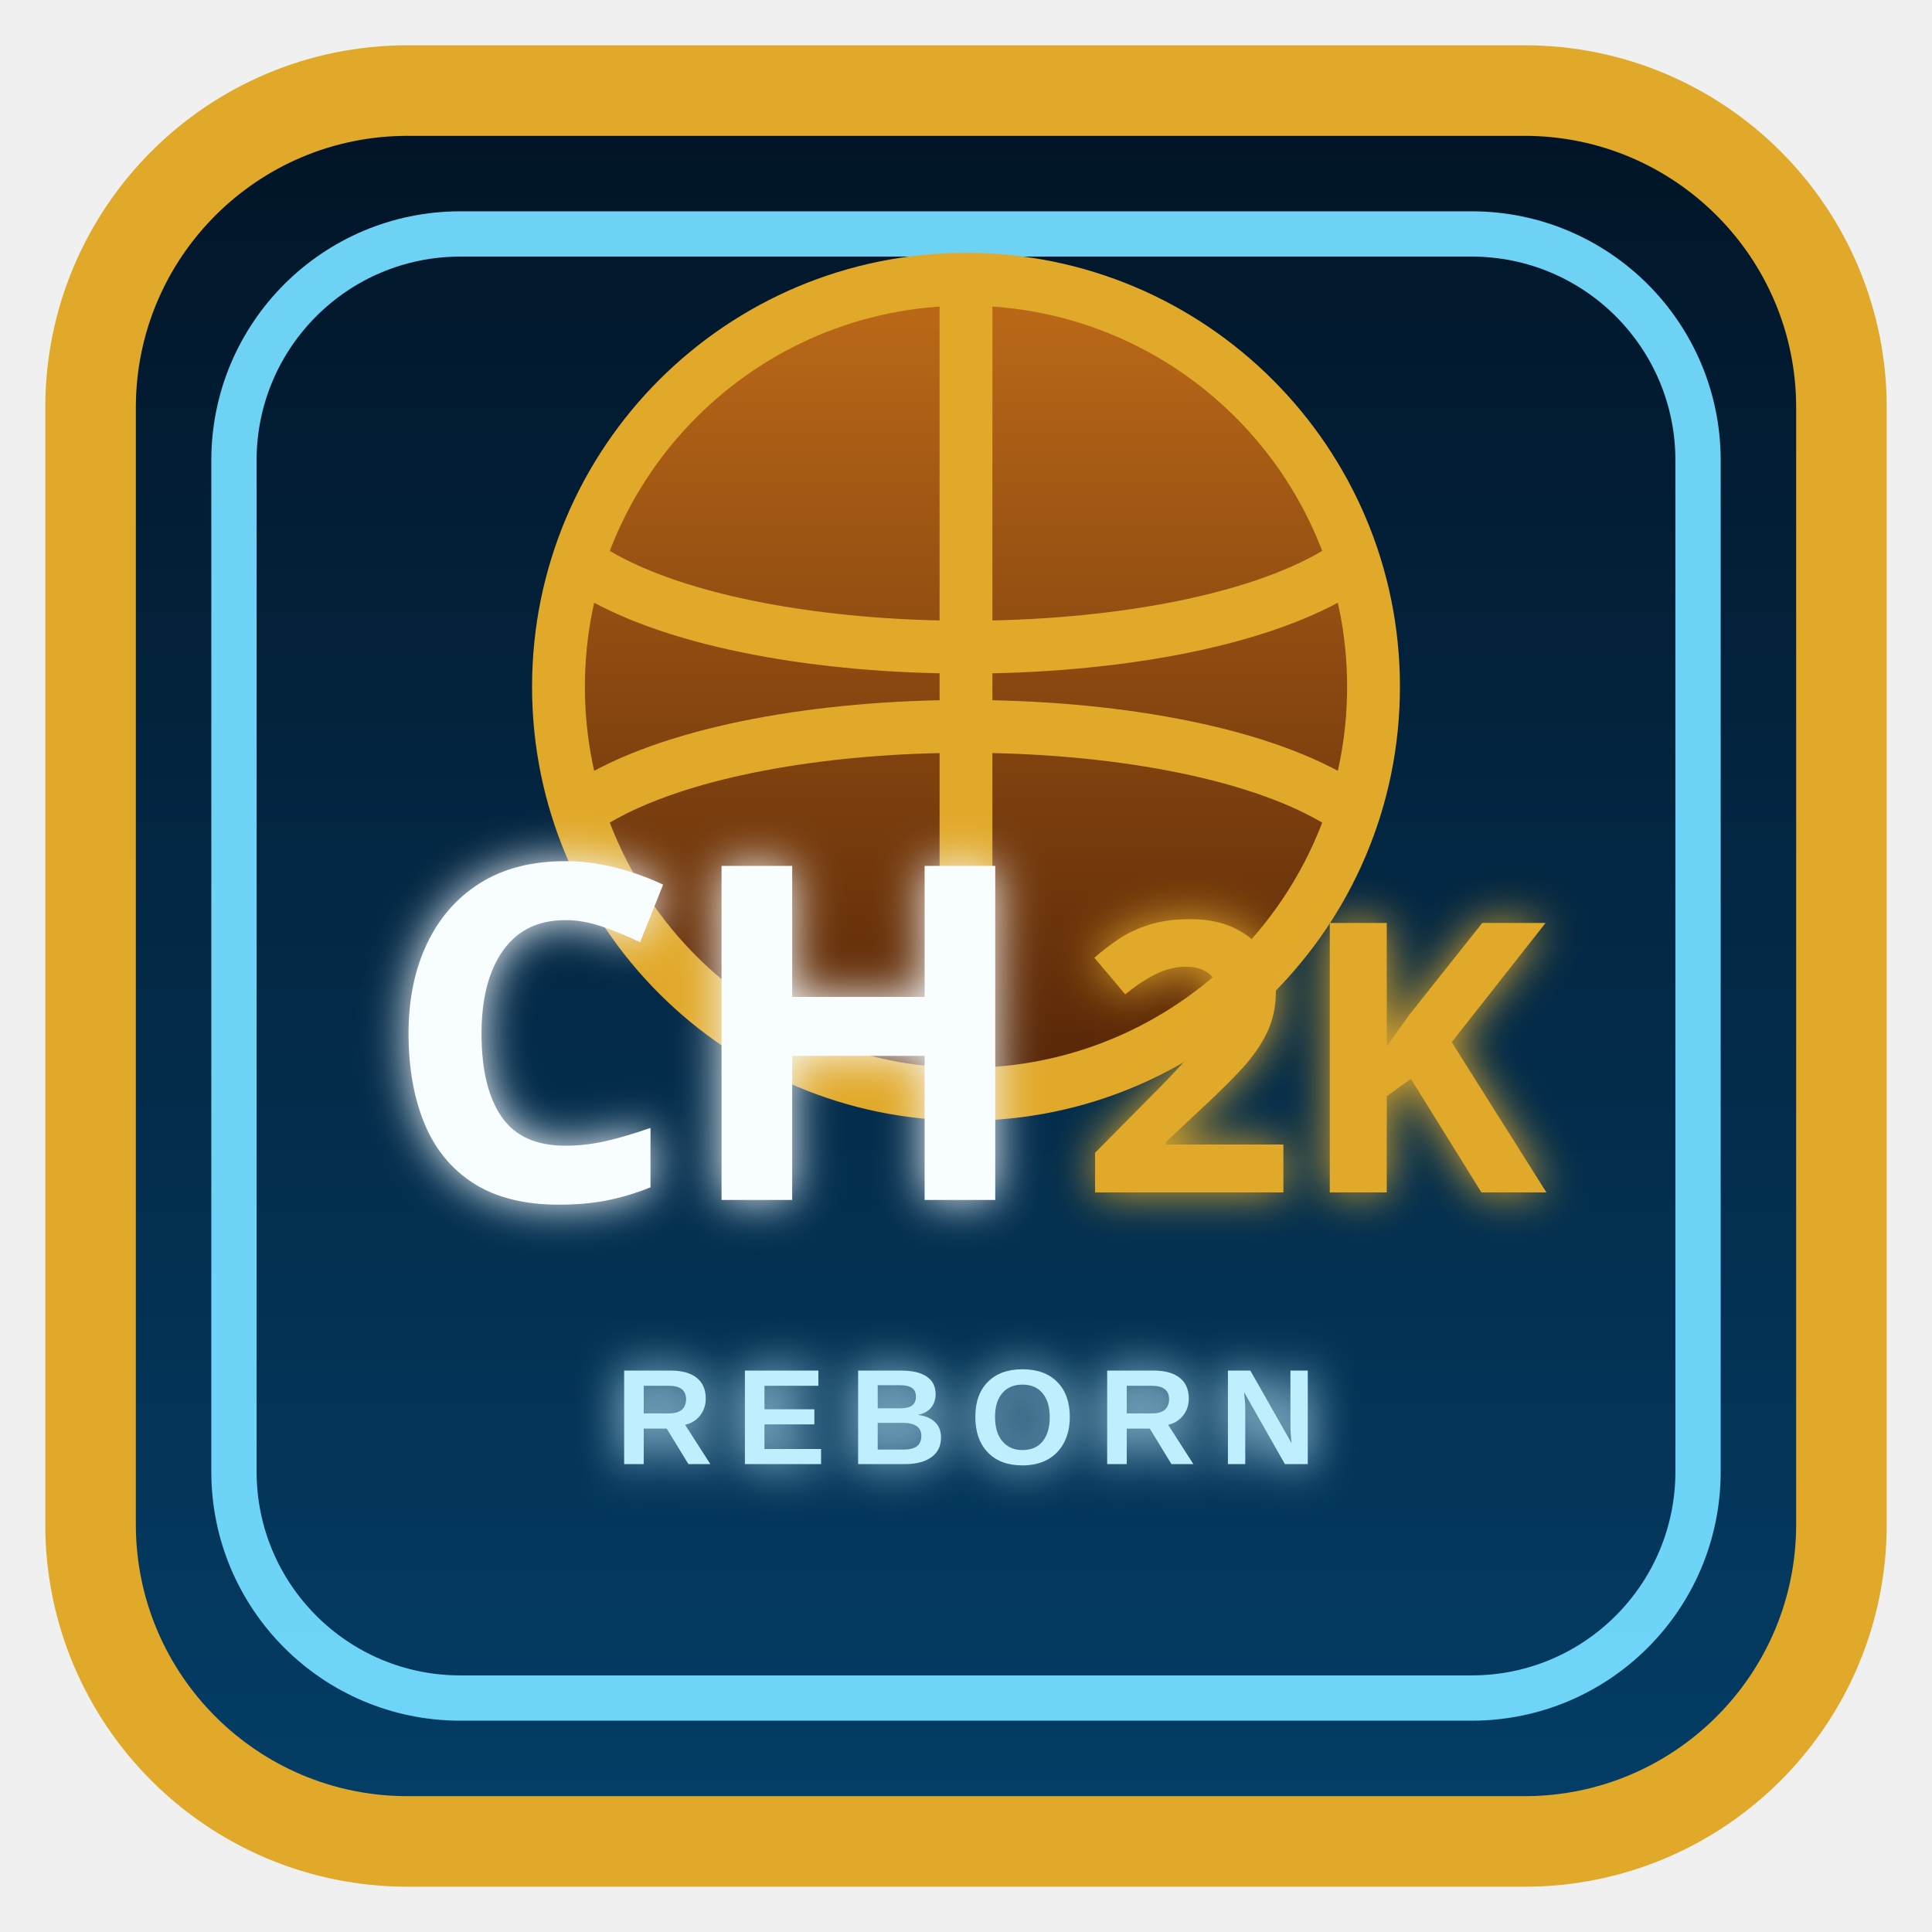
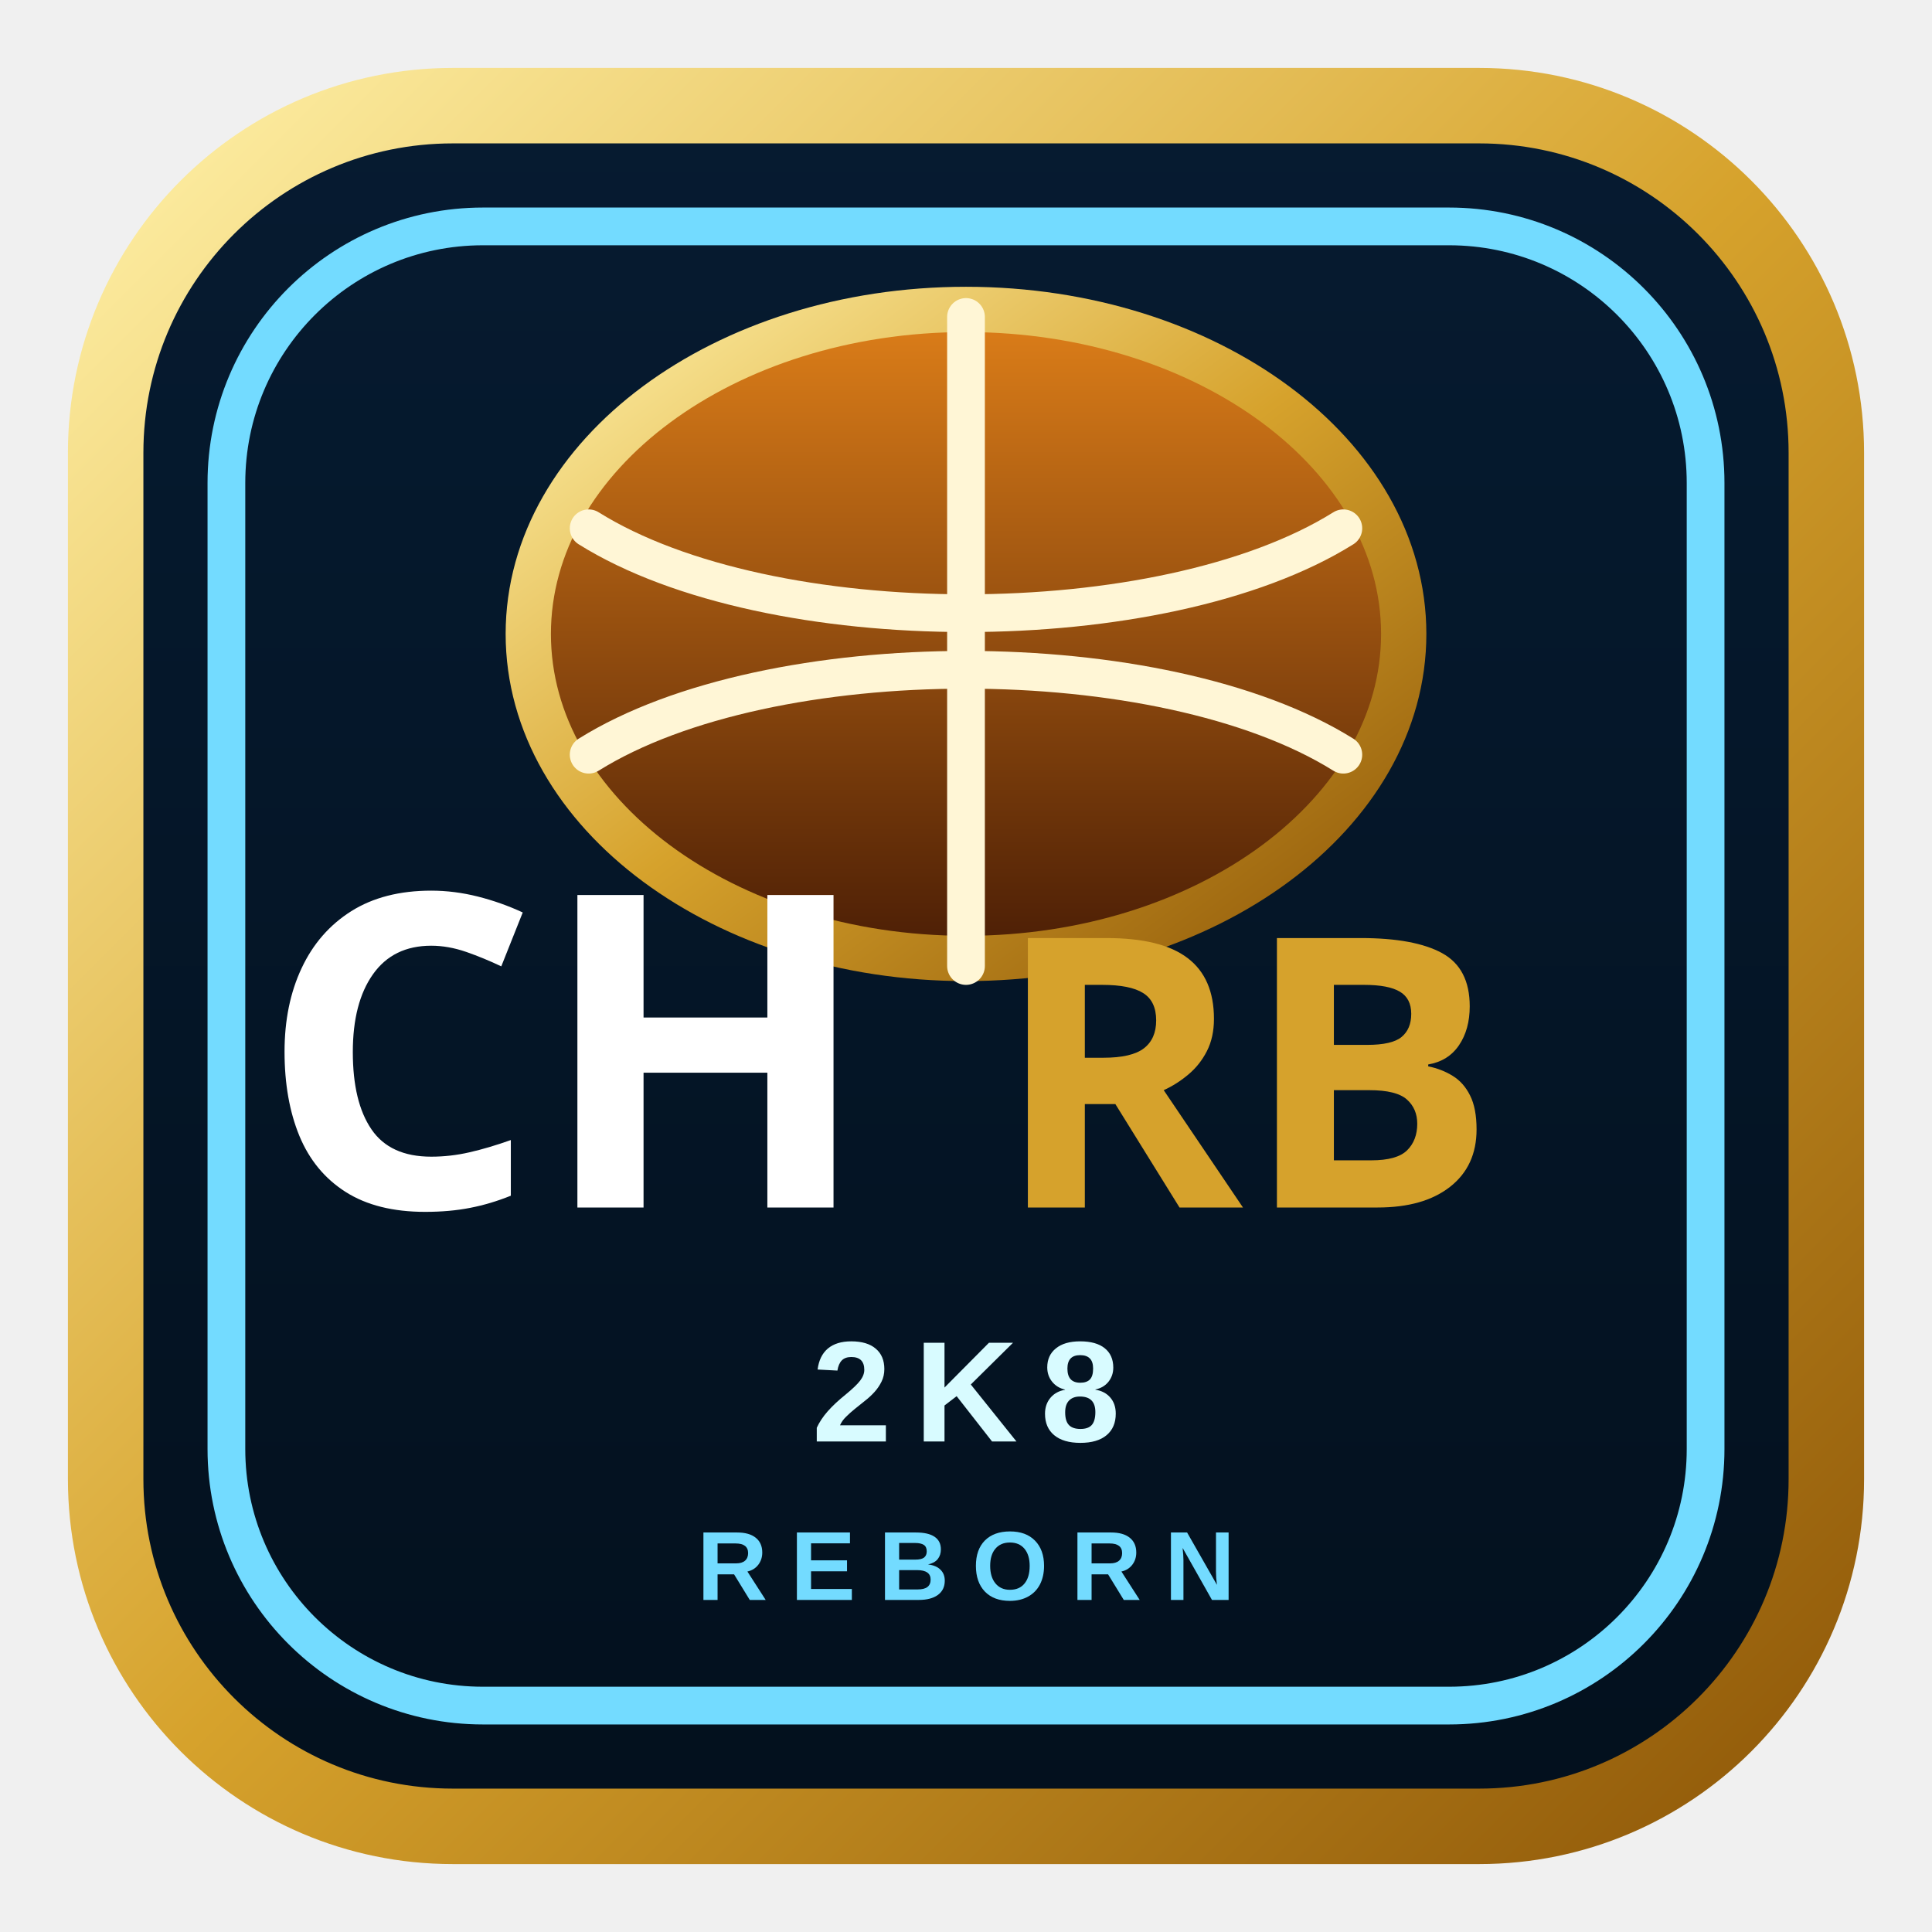
<svg xmlns="http://www.w3.org/2000/svg" viewBox="0 0 256 256" width="256" height="256">
  <defs>
-     <linearGradient id="bg" x1="0" y1="0" x2="0" y2="1">
-       <stop offset="0" stop-color="#021426" />
-       <stop offset="1" stop-color="#043e67" />
+     <linearGradient id="navy" x1="0" y1="0" x2="0" y2="1">
+       <stop offset="0" stop-color="#061b31" />
+       <stop offset="1" stop-color="#03101d" />
+     </linearGradient>
+     <linearGradient id="gold" x1="0" y1="0" x2="1" y2="1">
+       <stop offset="0" stop-color="#fff1a8" />
+       <stop offset="0.5" stop-color="#d6a22c" />
+       <stop offset="1" stop-color="#8e5708" />
    </linearGradient>
    <linearGradient id="ball" x1="0" y1="0" x2="0" y2="1">
-       <stop offset="0" stop-color="#be6b18" />
-       <stop offset="1" stop-color="#552508" />
+       <stop offset="0" stop-color="#de7f19" />
+       <stop offset="1" stop-color="#4a1d05" />
    </linearGradient>
-     <filter id="glow" x="-40%" y="-40%" width="180%" height="180%">
-       <feGaussianBlur stdDeviation="3" result="blur" />
-       <feMerge>
-         <feMergeNode in="blur" />
-         <feMergeNode in="SourceGraphic" />
-       </feMerge>
-     </filter>
  </defs>
-   <rect x="12" y="12" width="232" height="232" rx="42" fill="url(#bg)" stroke="#e1a92a" stroke-width="12" />
-   <rect x="31" y="31" width="194" height="194" rx="30" fill="none" stroke="#73dbff" stroke-width="6" opacity=".95" />
-   <circle cx="128" cy="91" r="54" fill="url(#ball)" stroke="#e1a92a" stroke-width="7" />
-   <path d="M128 38v106M79 76c22 13 76 13 98 0M79 106c22-13 76-13 98 0" fill="none" stroke="#e1a92a" stroke-width="7" stroke-linecap="round" />
-   <g filter="url(#glow)">
-     <text x="94" y="159" text-anchor="middle" font-family="Segoe UI Black, Arial Black, sans-serif" font-size="62" font-weight="900" fill="#f8fdff">CH</text>
-     <text x="174" y="158" text-anchor="middle" font-family="Segoe UI Black, Arial Black, sans-serif" font-size="50" font-weight="900" fill="#e1a92a">2K</text>
-     <text x="128" y="194" text-anchor="middle" font-family="Segoe UI, Arial, sans-serif" font-size="18" font-weight="800" letter-spacing="3" fill="#bfefff">REBORN</text>
-   </g>
+   <rect x="14" y="14" width="228" height="228" rx="46" fill="url(#navy)" stroke="url(#gold)" stroke-width="10" />
+   <rect x="30" y="30" width="196" height="196" rx="34" fill="none" stroke="#73dbff" stroke-width="5" />
+   <ellipse cx="128" cy="84" rx="58" ry="43" fill="url(#ball)" stroke="url(#gold)" stroke-width="6" />
+   <path d="M128 42v86" fill="none" stroke="#fff6d6" stroke-width="5" stroke-linecap="round" />
+   <path d="M78 70c24 15 76 15 100 0M78 100c24-15 76-15 100 0" fill="none" stroke="#fff6d6" stroke-width="5" stroke-linecap="round" />
+   <text x="75" y="160" text-anchor="middle" font-family="Segoe UI Black, Arial Black, sans-serif" font-size="58" font-weight="900" fill="#ffffff">CH</text>
+   <text x="165" y="160" text-anchor="middle" font-family="Segoe UI Black, Arial Black, sans-serif" font-size="50" font-weight="900" fill="#d6a22c">RB</text>
+   <text x="128" y="191" text-anchor="middle" font-family="Segoe UI Semibold, Arial, sans-serif" font-size="19" font-weight="800" letter-spacing="3" fill="#d8fbff">2K8</text>
+   <text x="128" y="212" text-anchor="middle" font-family="Segoe UI, Arial, sans-serif" font-size="13" font-weight="800" letter-spacing="3" fill="#73dbff">REBORN</text>
</svg>
